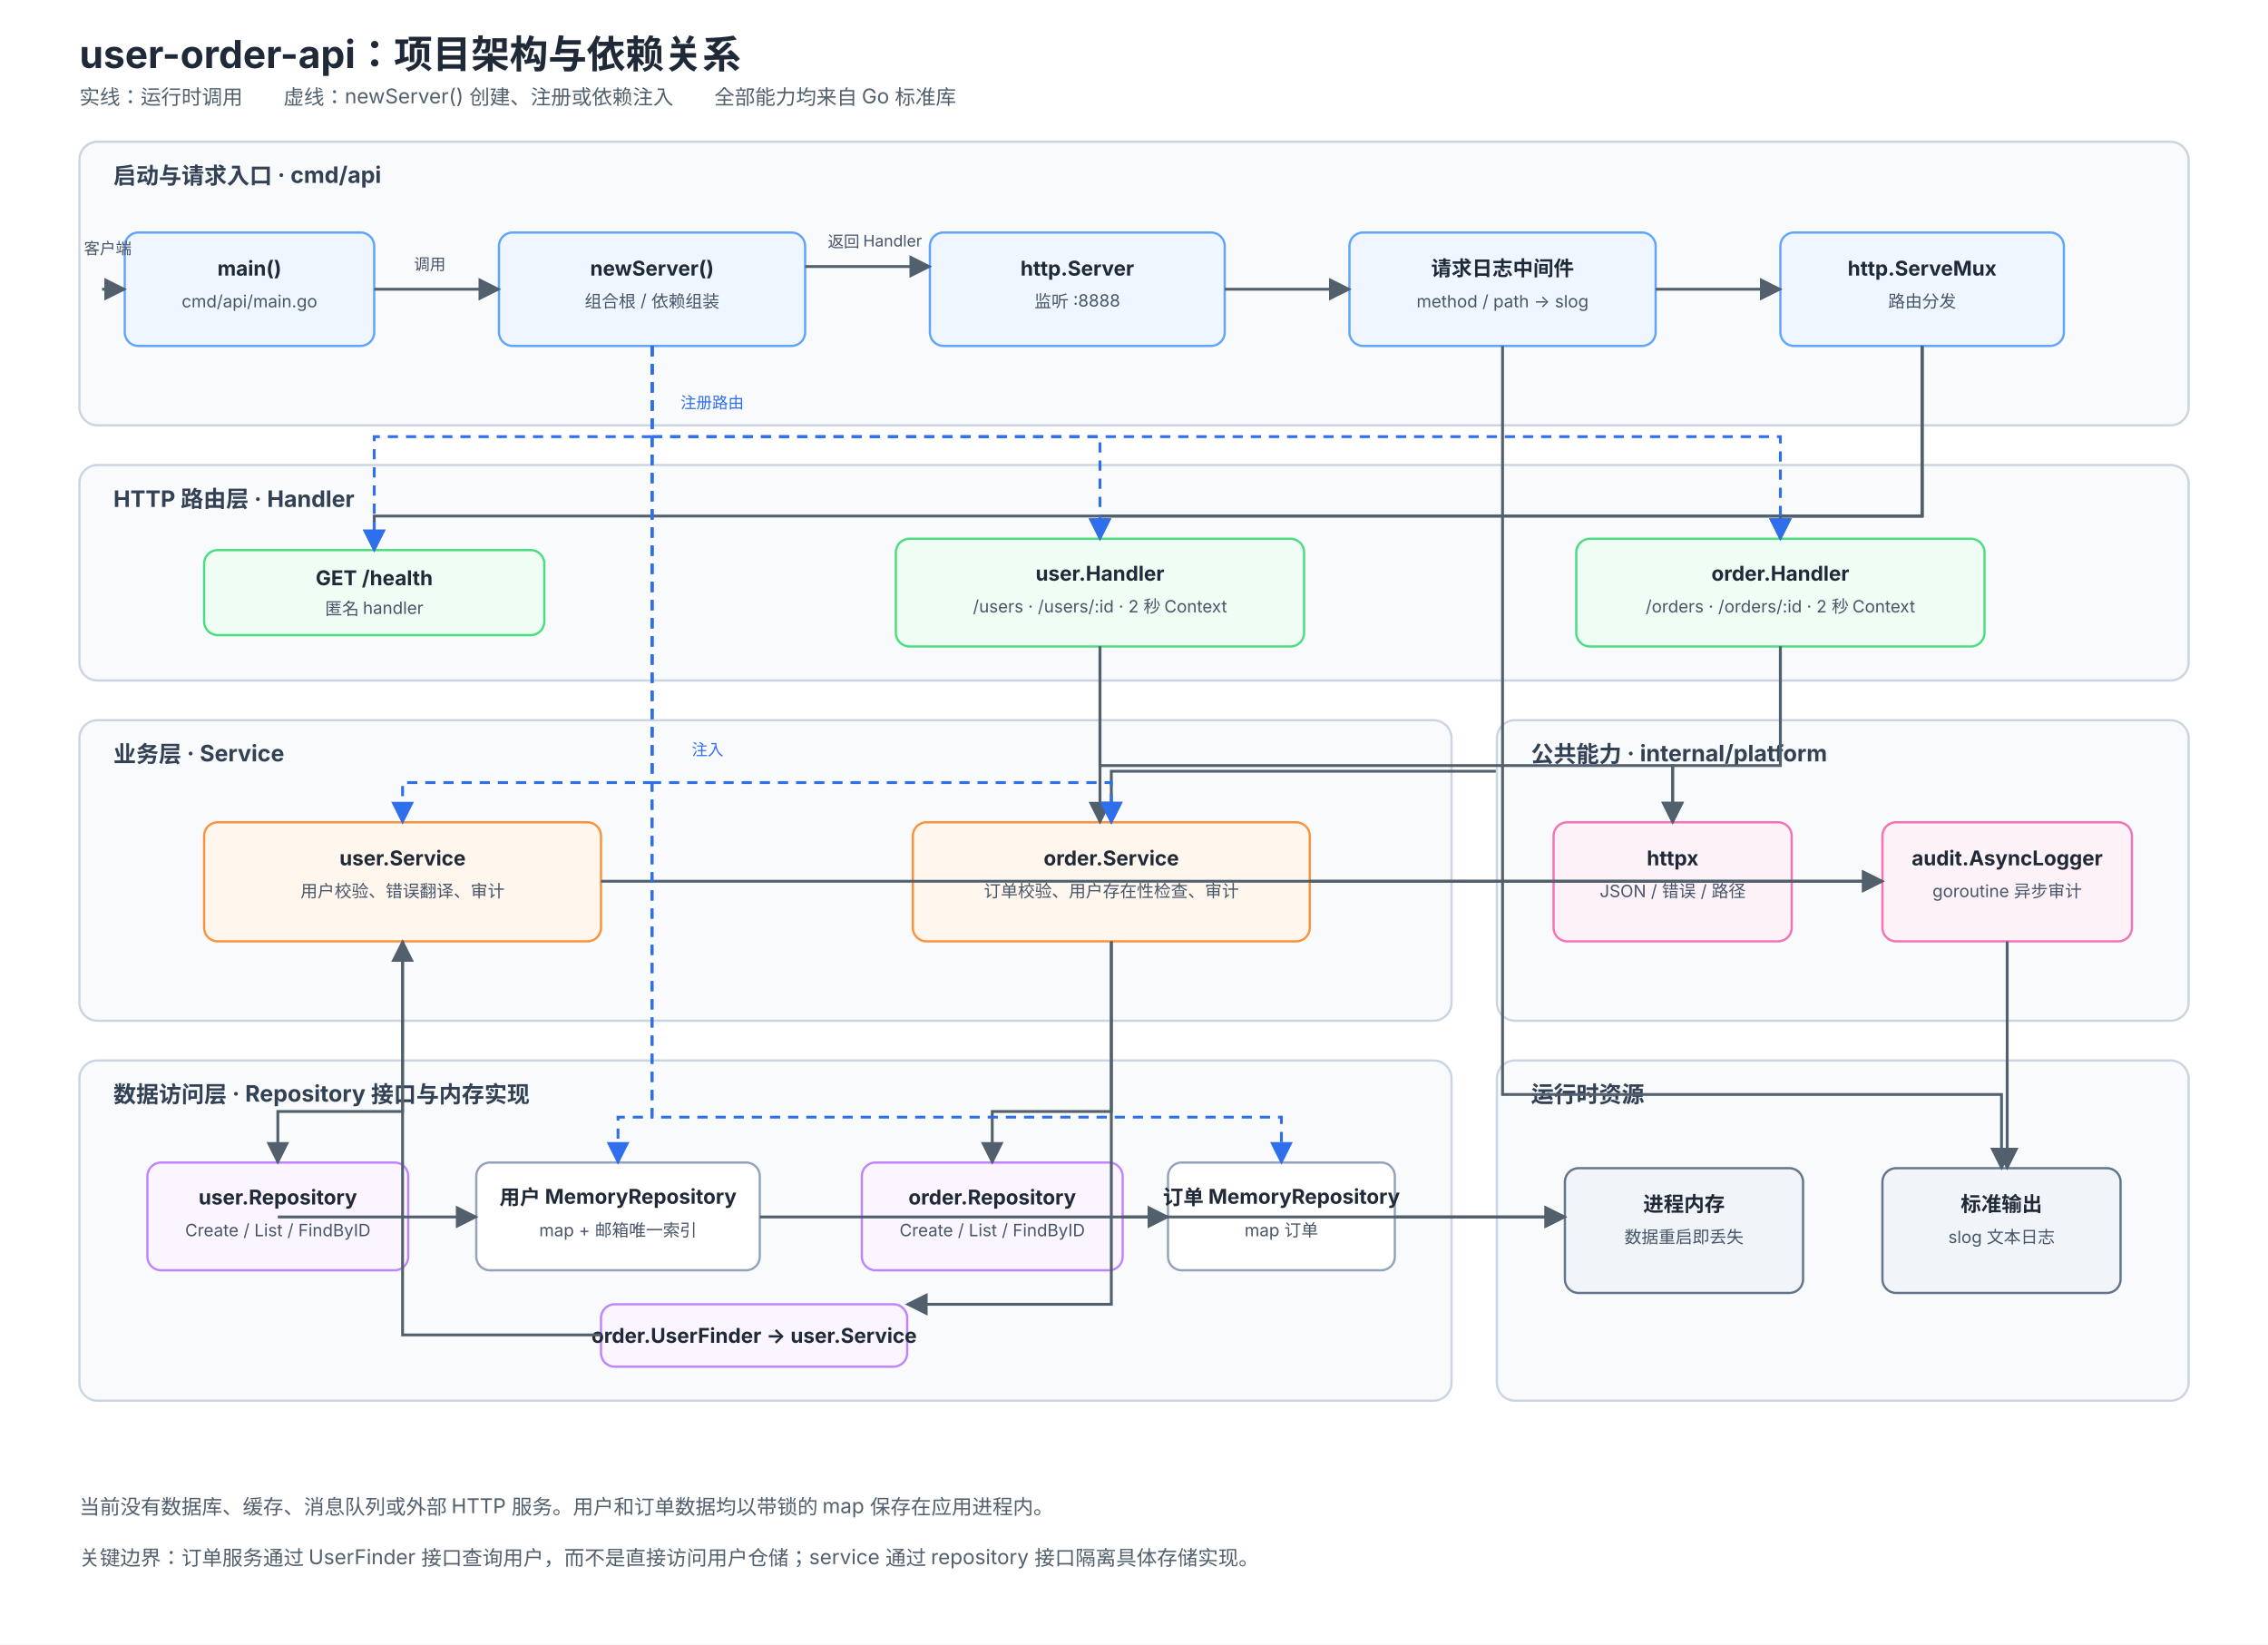
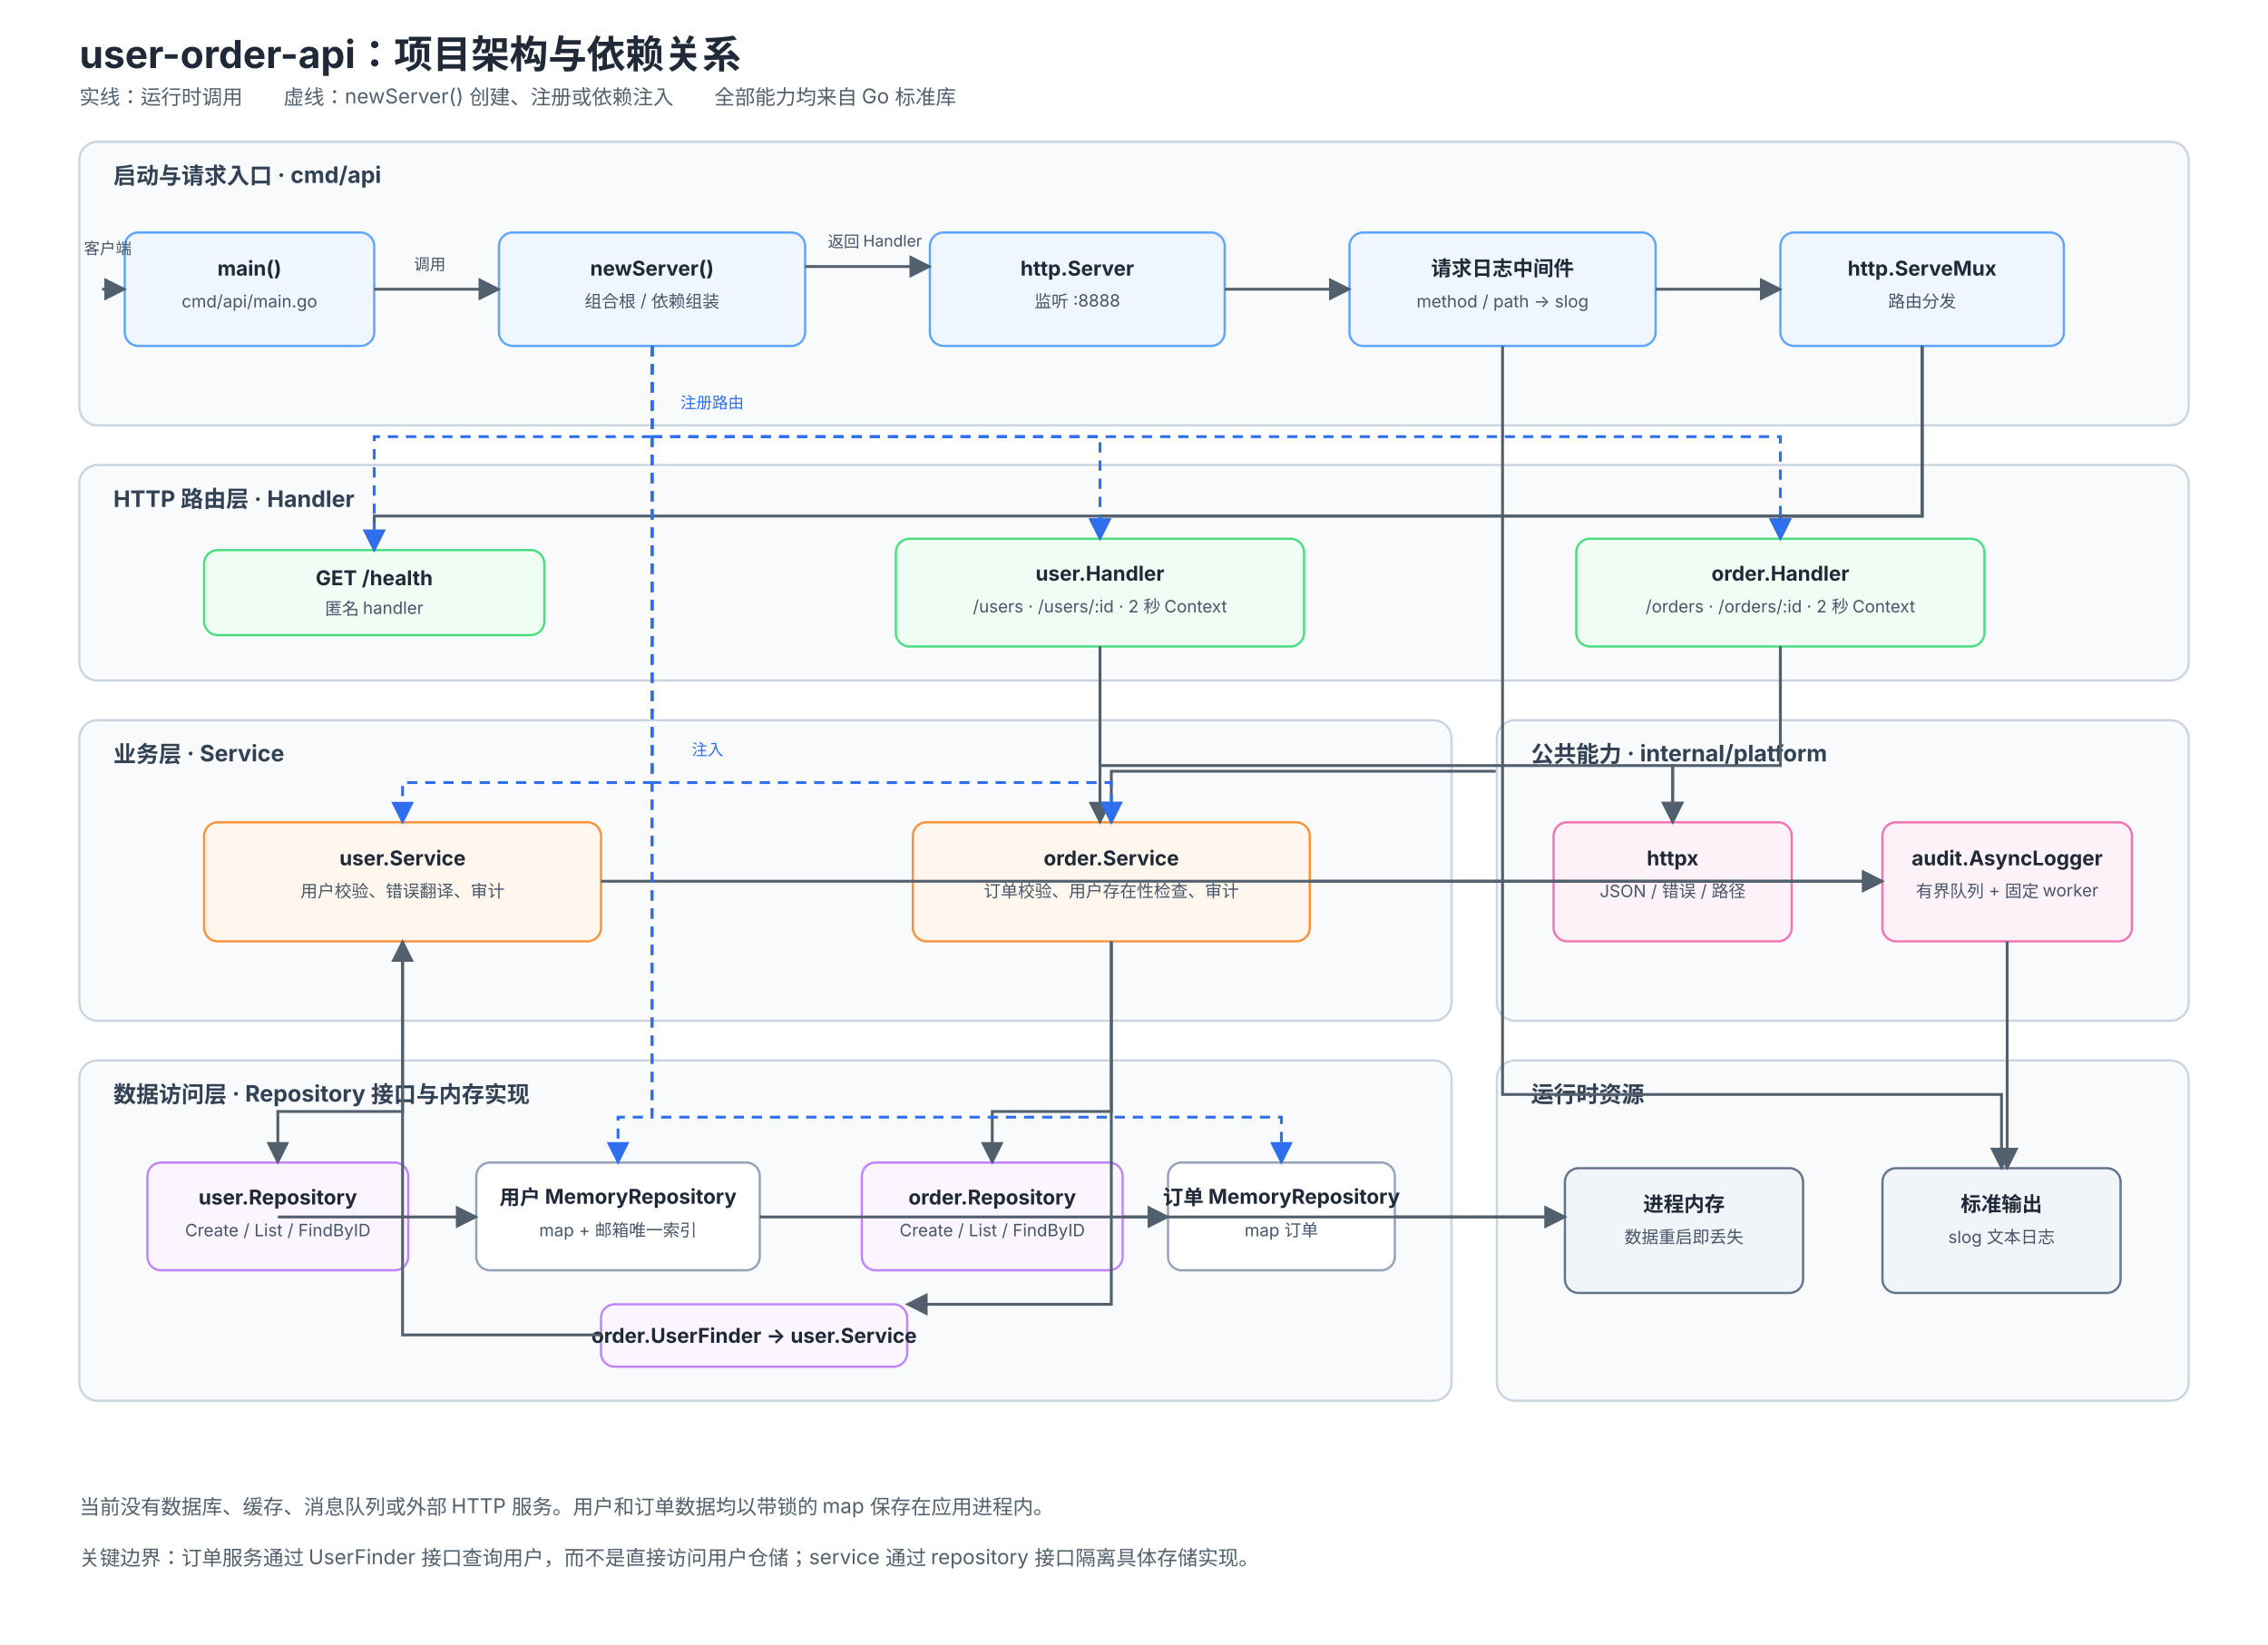
<svg xmlns="http://www.w3.org/2000/svg" width="2000" height="1450" viewBox="0 0 2000 1450" role="img" aria-labelledby="title desc">
  <defs>
    <marker id="arrow" viewBox="0 0 10 10" refX="9" refY="5" markerWidth="8" markerHeight="8" orient="auto-start-reverse">
      <path d="M 0 0 L 10 5 L 0 10 z" fill="#52606d" />
    </marker>
    <marker id="dashArrow" viewBox="0 0 10 10" refX="9" refY="5" markerWidth="8" markerHeight="8" orient="auto-start-reverse">
      <path d="M 0 0 L 10 5 L 0 10 z" fill="#2f6fed" />
    </marker>
    <style>
      text { font-family: -apple-system, BlinkMacSystemFont, "Segoe UI", "PingFang SC", "Microsoft YaHei", sans-serif; fill: #1f2937; }
      .title { font-size: 34px; font-weight: 700; }
      .sub { font-size: 18px; fill: #52606d; }
      .group { fill: #f8fafc; stroke: #cbd5e1; stroke-width: 2; rx: 16; }
      .group-title { font-size: 20px; font-weight: 700; fill: #334155; }
      .node { fill: #ffffff; stroke: #94a3b8; stroke-width: 2; rx: 12; }
      .entry { fill: #eff6ff; stroke: #60a5fa; }
      .route { fill: #f0fdf4; stroke: #4ade80; }
      .service { fill: #fff7ed; stroke: #fb923c; }
      .port { fill: #faf5ff; stroke: #c084fc; }
      .platform { fill: #fdf2f8; stroke: #f472b6; }
      .runtime { fill: #f1f5f9; stroke: #64748b; }
      .node-title { font-size: 18px; font-weight: 700; }
      .node-text { font-size: 15px; fill: #475569; }
      .edge { stroke: #52606d; stroke-width: 2.5; fill: none; marker-end: url(#arrow); }
      .inject { stroke: #2f6fed; stroke-width: 2.5; fill: none; stroke-dasharray: 9 7; marker-end: url(#dashArrow); }
      .label { font-size: 14px; fill: #475569; }
      .inject-label { font-size: 14px; fill: #2f6fed; }
    </style>
  </defs>
  <rect width="2000" height="1450" fill="#ffffff" />
  <text x="70" y="60" class="title">user-order-api：项目架构与依赖关系</text>
  <text x="70" y="92" class="sub">实线：运行时调用　　虚线：newServer() 创建、注册或依赖注入　　全部能力均来自 Go 标准库</text>
  <rect x="70" y="125" width="1860" height="250" class="group" />
  <text x="100" y="162" class="group-title">启动与请求入口 · cmd/api</text>
  <rect x="110" y="205" width="220" height="100" class="node entry" />
  <text x="220" y="243" class="node-title" text-anchor="middle">main()</text>
  <text x="220" y="271" class="node-text" text-anchor="middle">cmd/api/main.go</text>
  <rect x="440" y="205" width="270" height="100" class="node entry" />
  <text x="575" y="243" class="node-title" text-anchor="middle">newServer()</text>
  <text x="575" y="271" class="node-text" text-anchor="middle">组合根 / 依赖组装</text>
  <rect x="820" y="205" width="260" height="100" class="node entry" />
  <text x="950" y="243" class="node-title" text-anchor="middle">http.Server</text>
  <text x="950" y="271" class="node-text" text-anchor="middle">监听 :8888</text>
  <rect x="1190" y="205" width="270" height="100" class="node entry" />
  <text x="1325" y="243" class="node-title" text-anchor="middle">请求日志中间件</text>
  <text x="1325" y="271" class="node-text" text-anchor="middle">method / path → slog</text>
  <rect x="1570" y="205" width="250" height="100" class="node entry" />
  <text x="1695" y="243" class="node-title" text-anchor="middle">http.ServeMux</text>
  <text x="1695" y="271" class="node-text" text-anchor="middle">路由分发</text>
  <path d="M330 255 H440" class="edge" />
  <text x="365" y="238" class="label">调用</text>
  <path d="M710 235 H820" class="edge" />
  <text x="730" y="218" class="label">返回 Handler</text>
  <path d="M1080 255 H1190" class="edge" />
  <path d="M1460 255 H1570" class="edge" />
  <path d="M90 255 H110" class="edge" />
  <text x="74" y="224" class="label">客户端</text>
  <rect x="70" y="410" width="1860" height="190" class="group" />
  <text x="100" y="447" class="group-title">HTTP 路由层 · Handler</text>
  <rect x="180" y="485" width="300" height="75" class="node route" />
  <text x="330" y="516" class="node-title" text-anchor="middle">GET /health</text>
  <text x="330" y="542" class="node-text" text-anchor="middle">匿名 handler</text>
  <rect x="790" y="475" width="360" height="95" class="node route" />
  <text x="970" y="512" class="node-title" text-anchor="middle">user.Handler</text>
  <text x="970" y="540" class="node-text" text-anchor="middle">/users · /users/:id · 2 秒 Context</text>
  <rect x="1390" y="475" width="360" height="95" class="node route" />
  <text x="1570" y="512" class="node-title" text-anchor="middle">order.Handler</text>
  <text x="1570" y="540" class="node-text" text-anchor="middle">/orders · /orders/:id · 2 秒 Context</text>
  <path d="M1695 305 V455 H330 V485" class="edge" />
  <path d="M1695 305 V455 H970 V475" class="edge" />
  <path d="M1695 305 V455 H1570 V475" class="edge" />
  <path d="M575 305 V385 H330 V485" class="inject" />
  <path d="M575 305 V385 H970 V475" class="inject" />
  <path d="M575 305 V385 H1570 V475" class="inject" />
  <text x="600" y="360" class="inject-label">注册路由</text>
  <rect x="70" y="635" width="1210" height="265" class="group" />
  <text x="100" y="672" class="group-title">业务层 · Service</text>
  <rect x="180" y="725" width="350" height="105" class="node service" />
  <text x="355" y="763" class="node-title" text-anchor="middle">user.Service</text>
  <text x="355" y="791" class="node-text" text-anchor="middle">用户校验、错误翻译、审计</text>
  <rect x="805" y="725" width="350" height="105" class="node service" />
  <text x="980" y="763" class="node-title" text-anchor="middle">order.Service</text>
  <text x="980" y="791" class="node-text" text-anchor="middle">订单校验、用户存在性检查、审计</text>
  <path d="M970 570 V725" class="edge" />
  <path d="M1570 570 V680 H980 V725" class="edge" />
  <path d="M575 305 V690 H355 V725" class="inject" />
  <path d="M575 305 V690 H980 V725" class="inject" />
  <text x="610" y="666" class="inject-label">注入</text>
  <rect x="1320" y="635" width="610" height="265" class="group" />
  <text x="1350" y="672" class="group-title">公共能力 · internal/platform</text>
  <rect x="1370" y="725" width="210" height="105" class="node platform" />
  <text x="1475" y="763" class="node-title" text-anchor="middle">httpx</text>
  <text x="1475" y="791" class="node-text" text-anchor="middle">JSON / 错误 / 路径</text>
  <rect x="1660" y="725" width="220" height="105" class="node platform" />
  <text x="1770" y="763" class="node-title" text-anchor="middle">audit.AsyncLogger</text>
-   <text x="1770" y="791" class="node-text" text-anchor="middle">goroutine 异步审计</text>
+   <text x="1770" y="791" class="node-text" text-anchor="middle">有界队列 + 固定 worker</text>
  <path d="M970 570 V675 H1475 V725" class="edge" />
  <path d="M1570 570 V675 H1475 V725" class="edge" />
  <path d="M530 777 H1660" class="edge" />
  <path d="M1155 777 H1660" class="edge" />
  <rect x="70" y="935" width="1210" height="300" class="group" />
  <text x="100" y="972" class="group-title">数据访问层 · Repository 接口与内存实现</text>
  <rect x="130" y="1025" width="230" height="95" class="node port" />
  <text x="245" y="1062" class="node-title" text-anchor="middle">user.Repository</text>
  <text x="245" y="1090" class="node-text" text-anchor="middle">Create / List / FindByID</text>
  <rect x="420" y="1025" width="250" height="95" class="node" />
  <text x="545" y="1062" class="node-title" text-anchor="middle">用户 MemoryRepository</text>
  <text x="545" y="1090" class="node-text" text-anchor="middle">map + 邮箱唯一索引</text>
  <rect x="760" y="1025" width="230" height="95" class="node port" />
  <text x="875" y="1062" class="node-title" text-anchor="middle">order.Repository</text>
  <text x="875" y="1090" class="node-text" text-anchor="middle">Create / List / FindByID</text>
  <rect x="1030" y="1025" width="200" height="95" class="node" />
  <text x="1130" y="1062" class="node-title" text-anchor="middle">订单 MemoryRepository</text>
  <text x="1130" y="1090" class="node-text" text-anchor="middle">map 订单</text>
  <rect x="530" y="1150" width="270" height="55" class="node port" />
  <text x="665" y="1184" class="node-title" text-anchor="middle">order.UserFinder → user.Service</text>
  <path d="M355 830 V980 H245 V1025" class="edge" />
  <path d="M245 1073 H420" class="edge" />
  <path d="M980 830 V980 H875 V1025" class="edge" />
  <path d="M990 1073 H1030" class="edge" />
  <path d="M980 830 V1150 H800" class="edge" />
  <path d="M530 1177 H355 V830" class="edge" />
  <path d="M575 305 V985 H545 V1025" class="inject" />
  <path d="M575 305 V985 H1130 V1025" class="inject" />
  <rect x="1320" y="935" width="610" height="300" class="group" />
  <text x="1350" y="972" class="group-title">运行时资源</text>
  <rect x="1380" y="1030" width="210" height="110" class="node runtime" />
  <text x="1485" y="1068" class="node-title" text-anchor="middle">进程内存</text>
  <text x="1485" y="1096" class="node-text" text-anchor="middle">数据重启即丢失</text>
  <rect x="1660" y="1030" width="210" height="110" class="node runtime" />
  <text x="1765" y="1068" class="node-title" text-anchor="middle">标准输出</text>
  <text x="1765" y="1096" class="node-text" text-anchor="middle">slog 文本日志</text>
  <path d="M670 1073 H1380" class="edge" />
  <path d="M1230 1073 H1380" class="edge" />
  <path d="M1770 830 V1030" class="edge" />
  <path d="M1325 305 V965 H1765 V1030" class="edge" />
  <text x="70" y="1335" class="sub">当前没有数据库、缓存、消息队列或外部 HTTP 服务。用户和订单数据均以带锁的 map 保存在应用进程内。</text>
  <text x="70" y="1380" class="sub">关键边界：订单服务通过 UserFinder 接口查询用户，而不是直接访问用户仓储；service 通过 repository 接口隔离具体存储实现。</text>
</svg>
